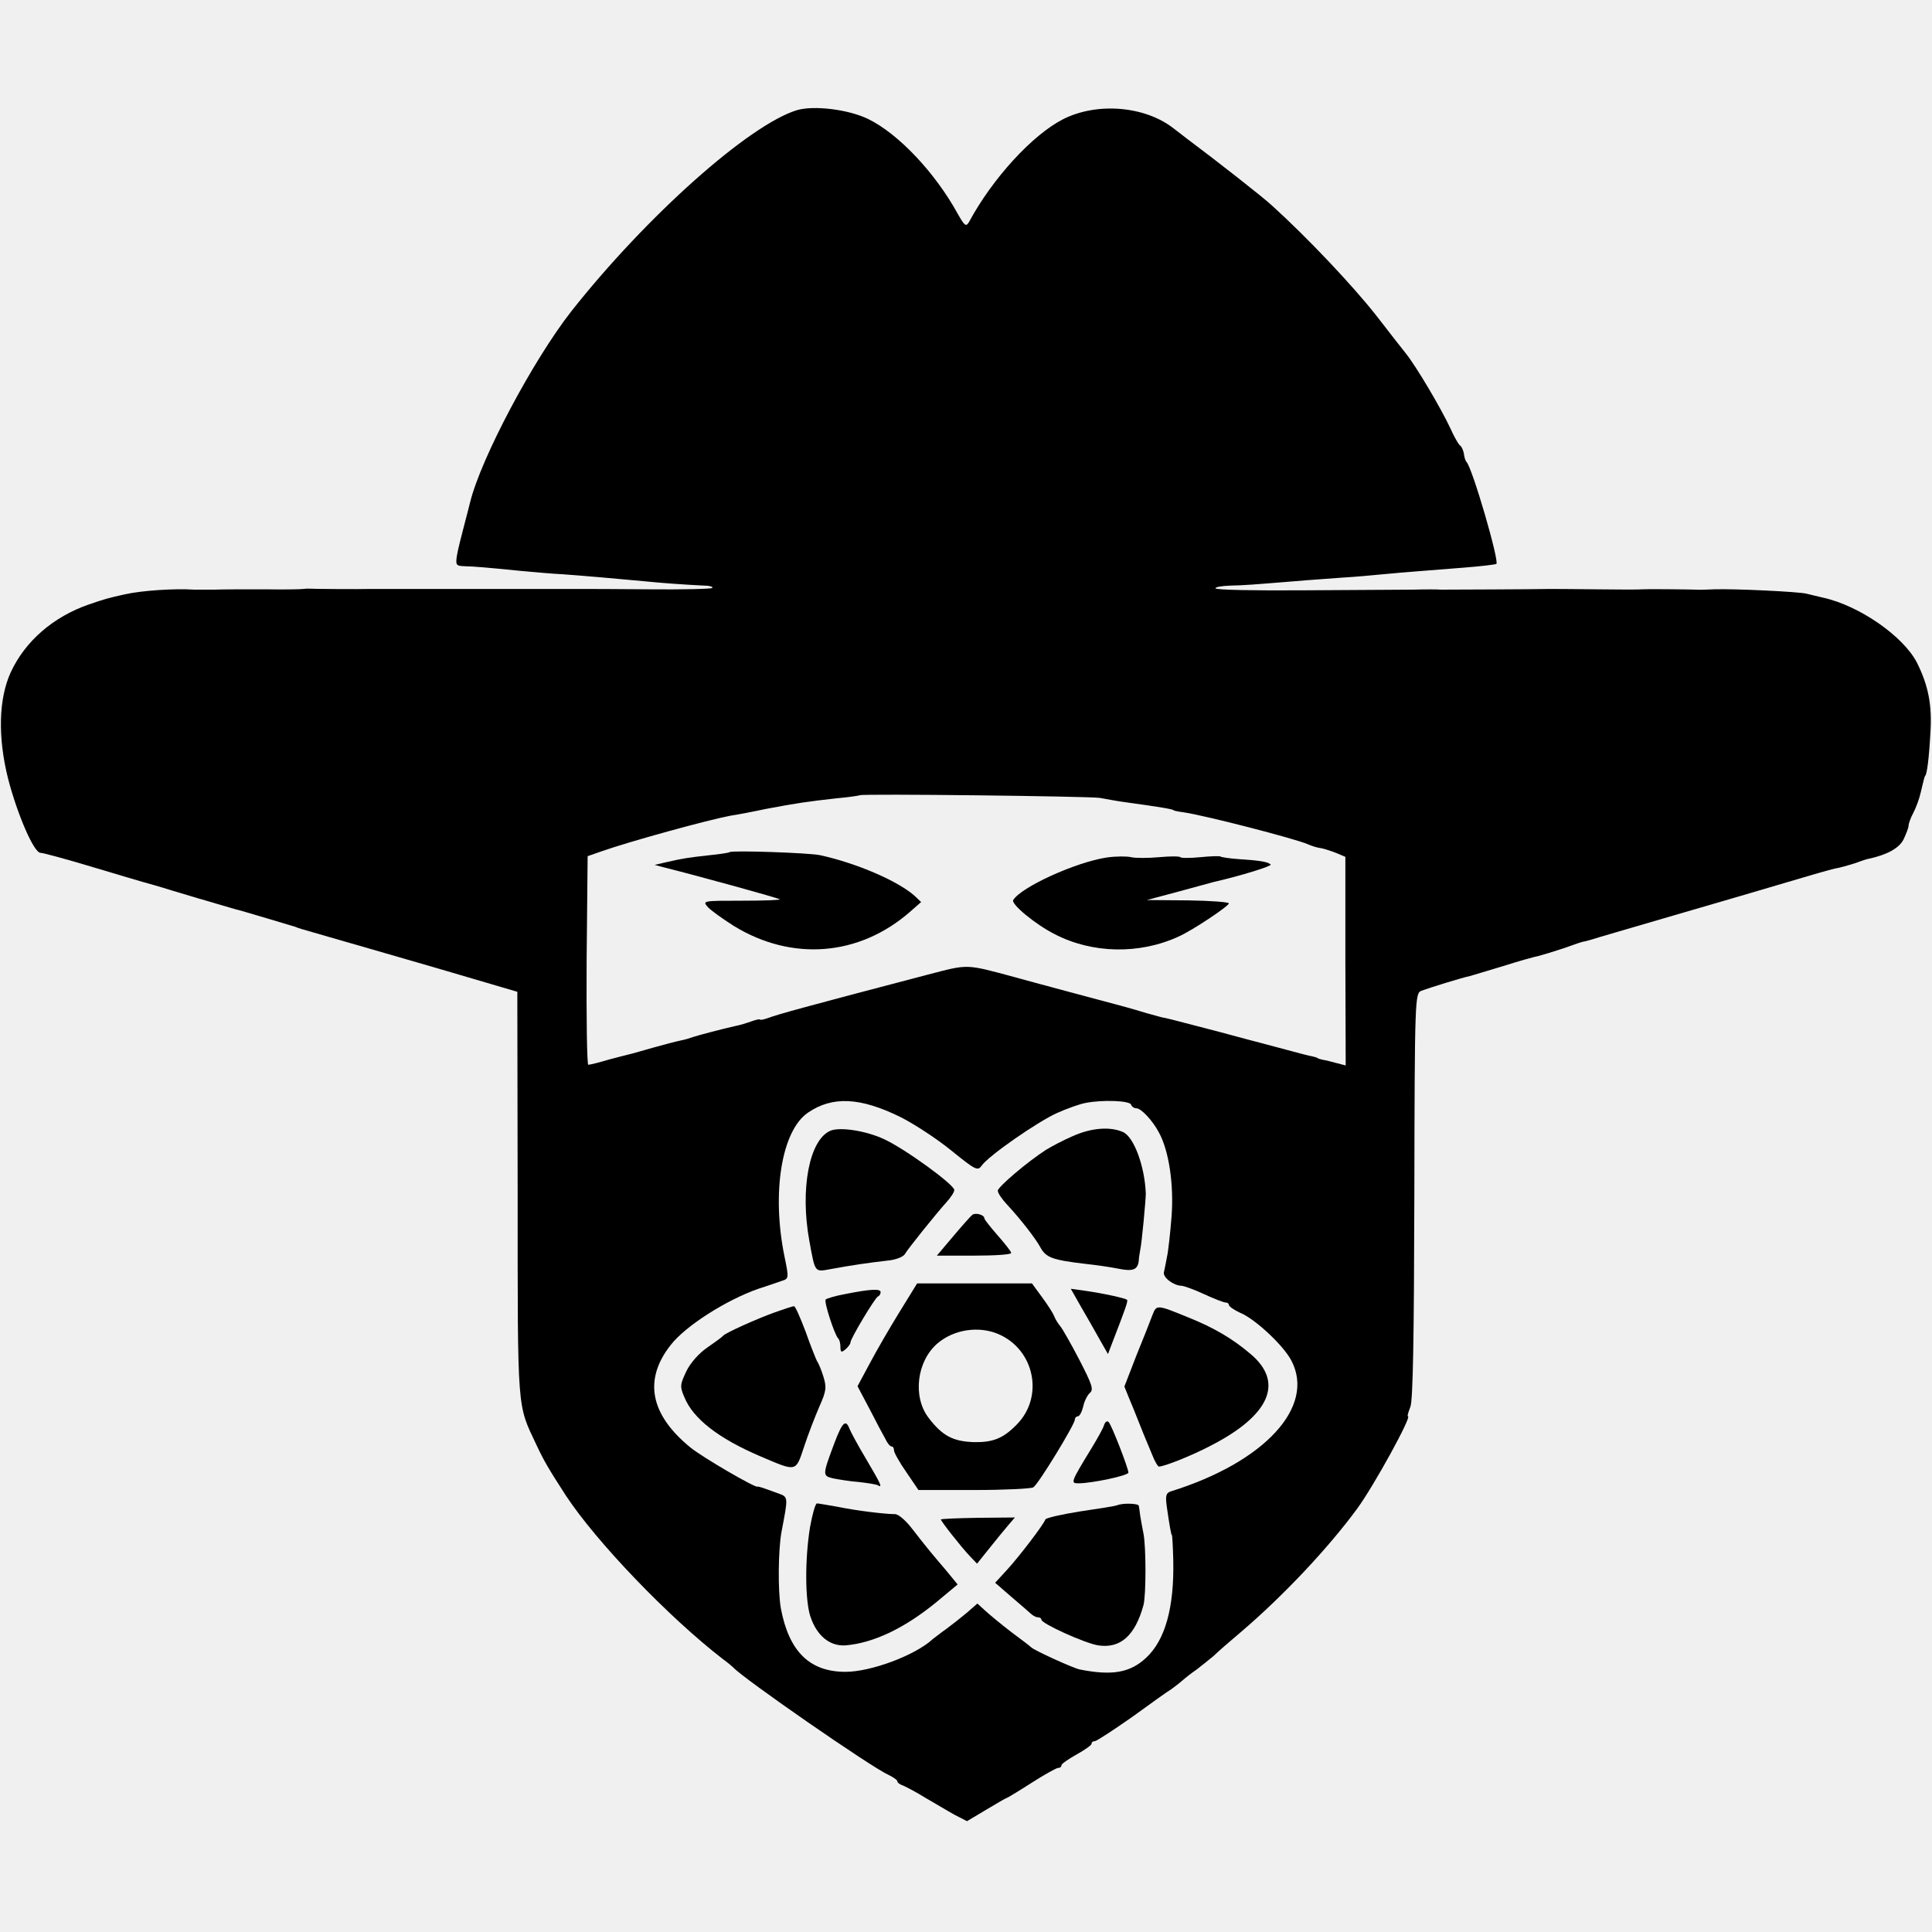
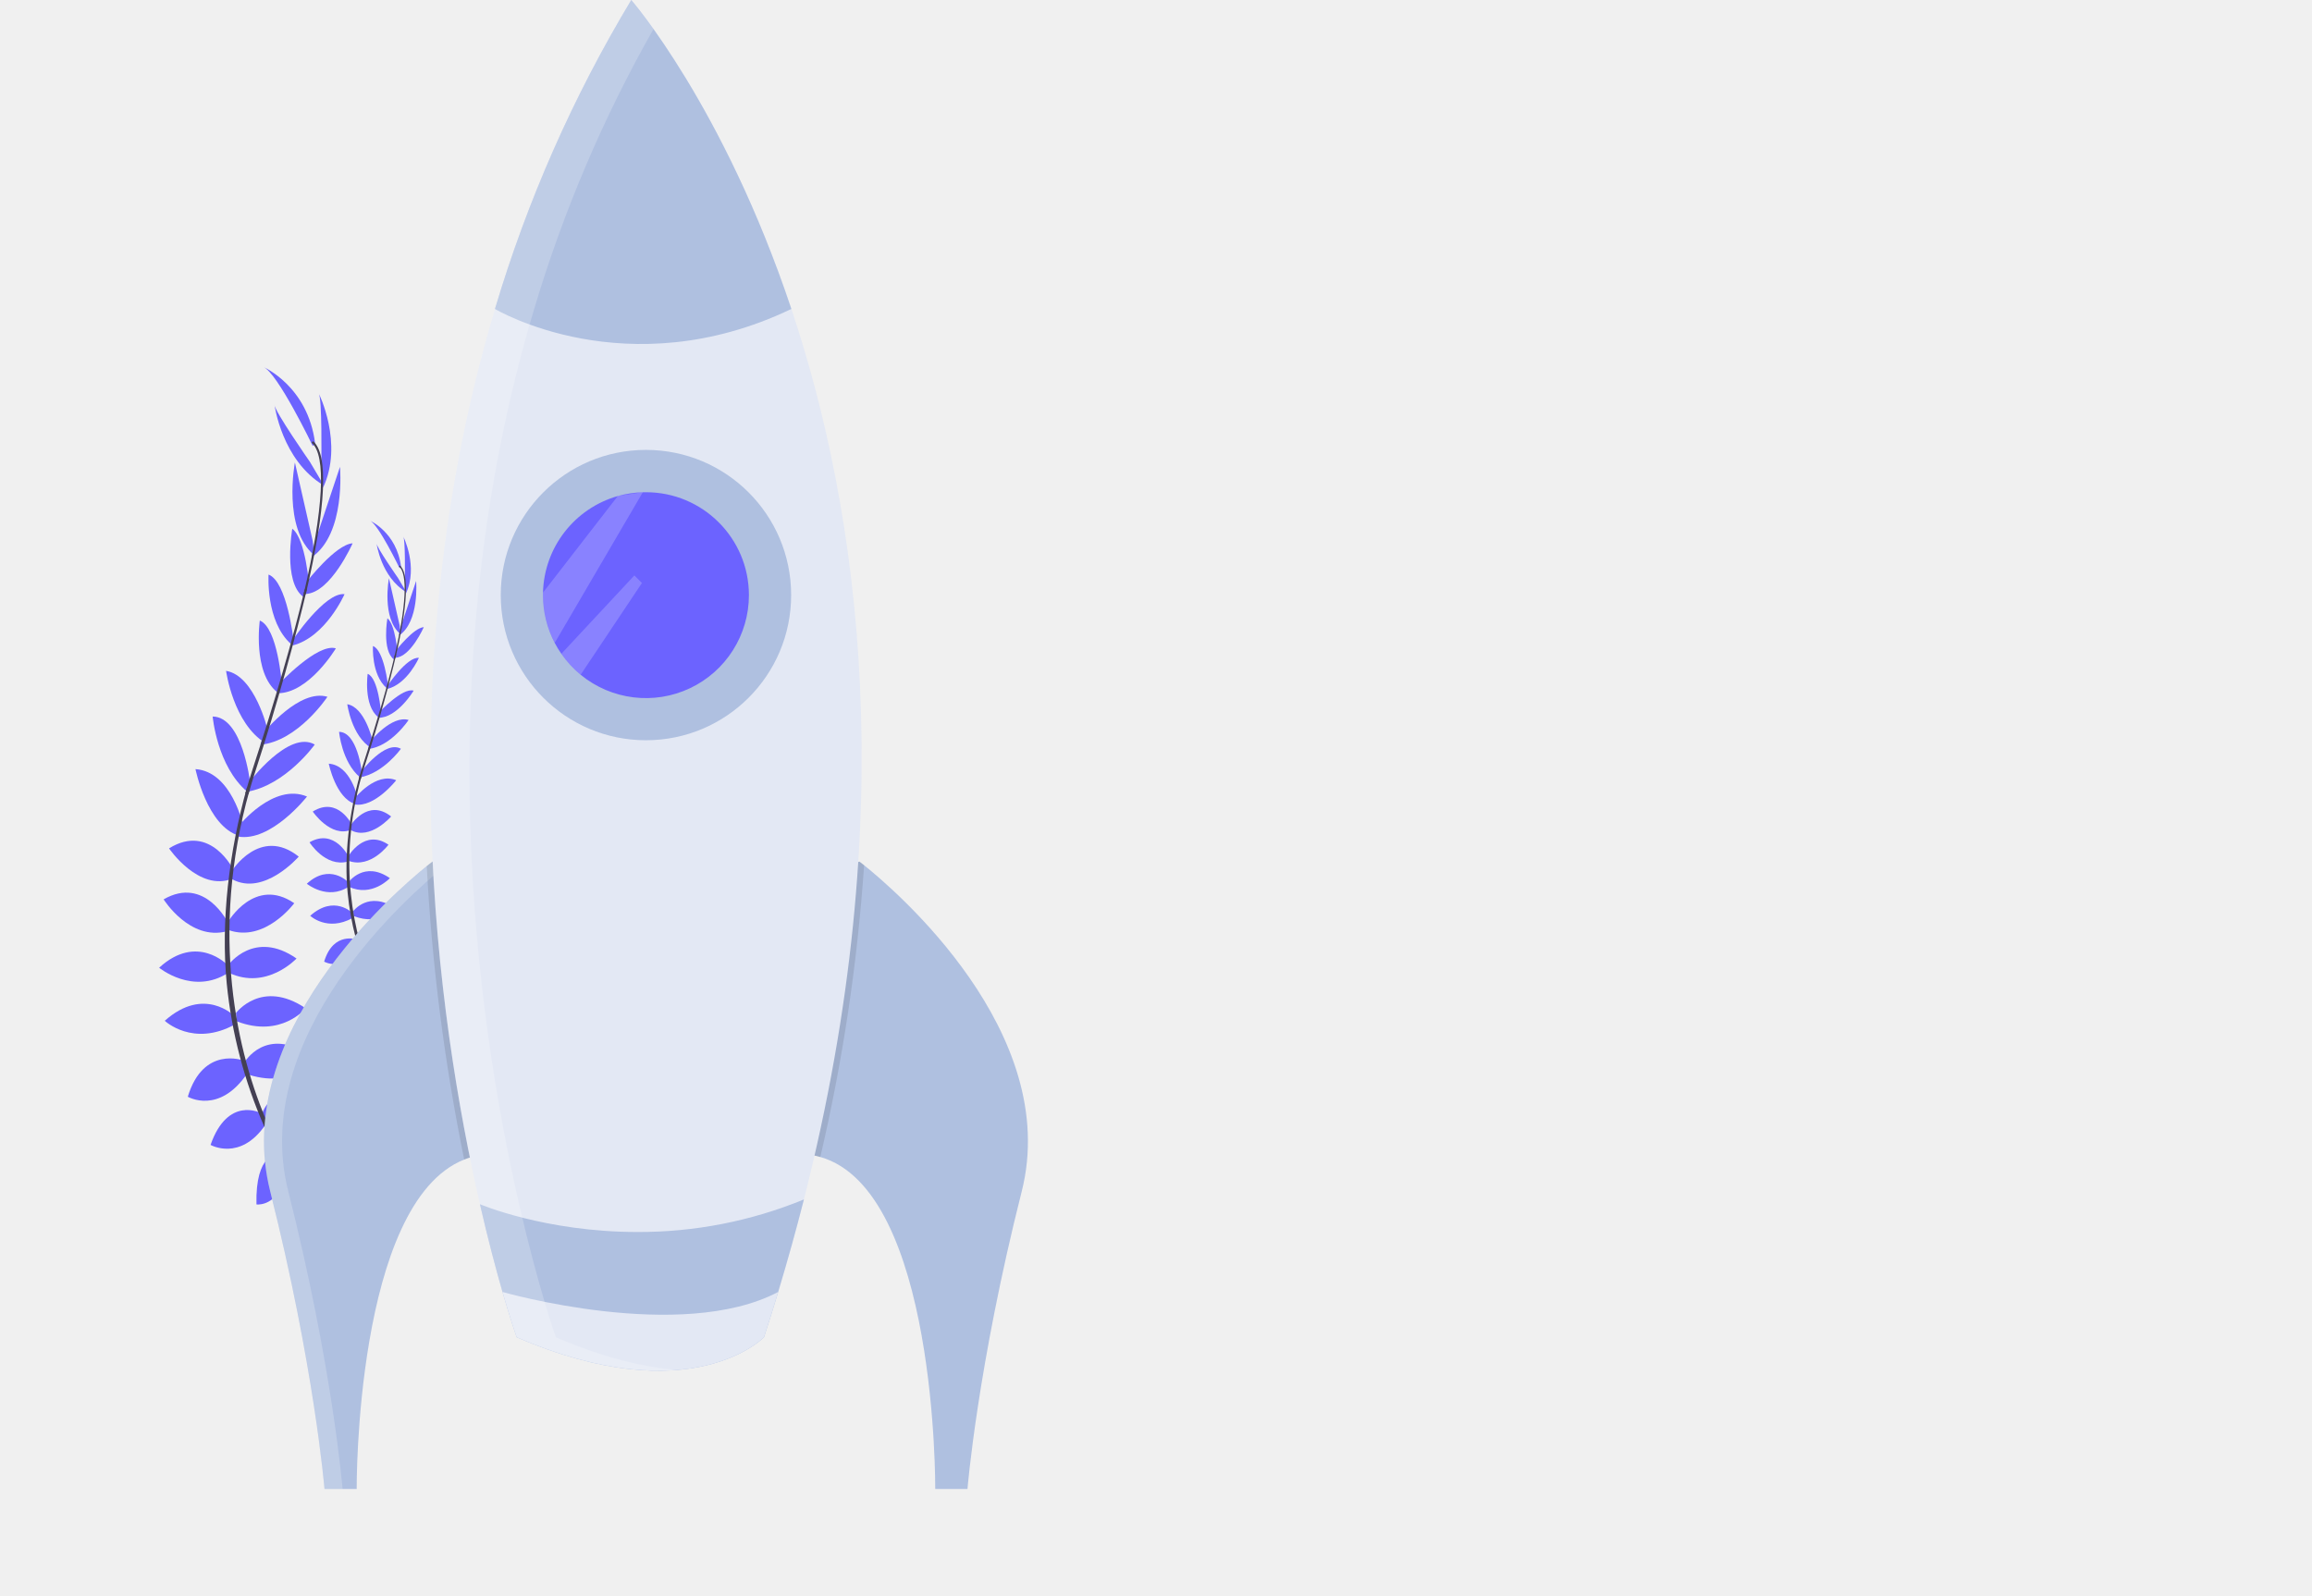
- <svg xmlns="http://www.w3.org/2000/svg" version="1.0" width="577pt" height="577pt" viewBox="0 0 577 577" preserveAspectRatio="xMidYMid meet">
-   <g transform="translate(0,577) scale(0.1,-0.1)" fill="#000000" stroke="none">
-     <path d="M2380 5441 c-143 -44 -448 -315 -674 -601 -114 -146 -269 -437 -302 -570 -2 -8 -10 -40 -18 -70 -8 -30 -18 -70 -21 -87 -5 -31 -3 -33 22 -34 32 -1 58 -3 168 -14 44 -4 100 -9 125 -10 58 -4 181 -15 245 -21 48 -5 117 -10 179 -13 16 0 27 -4 23 -7 -3 -3 -88 -5 -189 -4 -101 1 -190 1 -198 1 -8 0 -80 0 -160 0 -80 0 -152 0 -160 0 -8 0 -80 0 -160 0 -80 0 -152 0 -160 0 -24 -1 -172 0 -179 1 -3 0 -10 0 -16 -1 -5 -1 -57 -2 -115 -1 -58 0 -125 0 -150 -1 -25 0 -52 0 -60 0 -61 4 -159 -3 -207 -14 -50 -11 -60 -14 -107 -30 -107 -37 -191 -110 -234 -203 -36 -79 -39 -193 -8 -317 27 -105 77 -222 97 -222 8 0 77 -19 154 -42 77 -23 147 -44 155 -46 8 -2 47 -13 85 -25 39 -12 75 -22 80 -24 6 -1 30 -9 55 -16 25 -7 50 -15 55 -16 6 -1 46 -13 90 -26 44 -13 83 -25 87 -26 4 -2 13 -5 20 -7 7 -2 45 -13 83 -24 39 -11 180 -52 315 -91 l245 -72 1 -607 c0 -656 -2 -623 56 -746 23 -49 36 -71 87 -150 91 -139 308 -365 470 -490 14 -10 28 -22 31 -25 27 -31 412 -298 464 -321 14 -7 26 -15 26 -19 0 -4 8 -10 18 -13 9 -4 40 -20 67 -37 28 -16 66 -39 86 -50 l37 -19 57 34 c32 19 59 35 61 35 2 0 35 20 74 45 39 25 75 45 80 45 6 0 10 3 10 8 0 4 20 18 45 32 25 14 45 28 45 32 0 5 4 8 10 8 5 0 55 33 111 72 55 40 108 78 117 83 8 6 23 17 32 25 9 8 29 24 44 34 14 11 37 29 50 40 12 12 49 44 81 71 128 109 263 253 348 369 50 68 164 276 152 276 -3 0 1 12 7 28 8 19 11 206 12 631 1 593 2 604 21 612 24 9 124 40 145 44 8 2 53 16 100 30 47 15 94 28 105 30 12 3 45 13 75 23 30 11 57 20 60 20 3 0 12 3 20 5 8 3 119 35 245 72 127 37 282 82 345 101 63 19 126 37 140 40 14 2 41 10 60 16 19 7 37 13 40 13 56 12 92 32 105 58 8 17 15 35 15 41 0 6 6 23 14 38 8 15 18 42 22 60 4 18 9 36 10 41 1 4 2 8 4 10 5 7 11 51 15 125 6 86 -6 145 -40 213 -40 78 -171 170 -280 194 -16 4 -39 9 -50 12 -25 6 -214 15 -275 13 -25 -1 -49 -2 -55 -1 -32 1 -152 2 -160 1 -5 -1 -68 -1 -140 0 -71 1 -134 1 -140 1 -35 -1 -297 -2 -322 -2 -10 1 -47 1 -83 0 -36 0 -183 -1 -328 -2 -144 -1 -262 1 -262 6 0 4 19 7 43 8 45 1 68 3 192 13 44 4 109 8 145 11 36 2 90 7 121 10 31 3 78 7 105 9 27 2 90 7 139 11 50 4 92 9 94 11 9 9 -72 287 -89 304 -3 3 -7 14 -8 25 -2 11 -7 22 -12 25 -4 3 -17 25 -28 50 -29 62 -102 185 -133 224 -5 6 -45 57 -89 114 -70 89 -205 232 -311 328 -28 26 -166 134 -257 202 -12 9 -28 22 -35 27 -85 68 -229 81 -332 29 -92 -47 -211 -177 -281 -307 -9 -15 -13 -12 -34 25 -67 122 -177 239 -268 283 -58 28 -161 41 -212 26z m905 -2054 c17 -3 48 -9 70 -12 110 -15 150 -22 150 -25 0 -1 14 -4 30 -6 67 -10 330 -78 370 -95 11 -5 29 -11 40 -12 11 -2 32 -9 47 -15 l26 -11 0 -311 1 -312 -27 7 c-15 4 -34 9 -42 10 -8 2 -15 4 -15 5 0 1 -7 3 -15 5 -8 1 -42 10 -75 19 -33 9 -67 18 -75 20 -8 2 -69 18 -135 36 -66 17 -127 33 -135 35 -8 2 -16 4 -17 4 -2 1 -4 1 -5 1 -2 0 -25 6 -53 14 -49 15 -79 23 -237 65 -43 12 -113 30 -155 42 -152 41 -139 40 -263 8 -366 -96 -446 -118 -475 -129 -14 -5 -25 -7 -25 -5 0 2 -11 0 -25 -5 -14 -5 -36 -12 -48 -14 -40 -9 -112 -28 -127 -33 -8 -3 -24 -8 -35 -10 -27 -6 -33 -8 -85 -22 -25 -7 -52 -15 -60 -17 -8 -2 -40 -10 -70 -18 -30 -9 -58 -16 -63 -16 -4 0 -6 140 -5 311 l3 312 40 14 c85 30 318 94 387 107 15 2 63 11 105 20 90 17 123 22 213 32 36 3 66 8 68 9 6 5 687 -3 717 -8z m-596 -953 c40 -20 109 -65 152 -100 73 -59 79 -62 91 -45 20 29 167 131 225 157 29 13 68 27 85 30 50 10 132 7 136 -5 2 -6 9 -11 16 -11 14 0 48 -36 67 -72 30 -54 45 -155 38 -250 -4 -51 -10 -106 -14 -123 -3 -16 -7 -37 -9 -45 -3 -15 28 -39 52 -40 7 0 38 -11 68 -25 30 -14 59 -25 64 -25 6 0 10 -3 10 -7 0 -5 18 -17 41 -27 46 -23 124 -97 146 -140 72 -138 -81 -303 -360 -390 -15 -5 -17 -13 -12 -48 8 -56 13 -83 15 -83 1 0 3 -34 4 -75 3 -141 -24 -238 -81 -291 -48 -45 -102 -54 -198 -35 -20 4 -136 57 -145 66 -3 3 -30 24 -60 46 -30 23 -65 52 -78 64 l-23 21 -32 -28 c-18 -15 -46 -37 -61 -48 -16 -11 -33 -25 -40 -30 -53 -49 -185 -98 -261 -98 -107 0 -169 61 -193 190 -9 52 -8 173 2 228 20 105 21 104 -10 115 -52 19 -59 21 -62 20 -8 -3 -163 87 -200 117 -120 98 -141 202 -59 306 44 57 167 135 262 168 22 7 42 14 45 15 3 1 14 5 26 9 20 6 20 9 7 72 -39 190 -9 376 70 430 73 50 156 46 276 -13z" />
-     <path d="M2179 3225 c-3 -2 -29 -6 -59 -9 -64 -7 -83 -10 -130 -21 l-35 -8 30 -8 c100 -25 340 -91 344 -95 2 -2 -49 -4 -114 -4 -115 0 -118 0 -101 -19 9 -10 44 -35 77 -56 174 -107 375 -91 527 42 l33 29 -20 19 c-50 44 -172 97 -282 121 -31 7 -265 15 -270 9z" />
-     <path d="M3305 3209 c-92 -14 -255 -88 -279 -127 -7 -12 65 -72 124 -102 112 -58 253 -61 370 -7 41 18 150 91 150 99 0 4 -55 8 -122 9 l-123 1 90 24 c50 14 97 26 106 29 88 20 179 49 174 53 -8 8 -31 12 -93 16 -30 2 -55 6 -57 8 -3 2 -30 1 -60 -2 -31 -3 -58 -3 -60 0 -2 3 -31 3 -63 0 -33 -3 -71 -3 -84 0 -12 3 -45 3 -73 -1z" />
-     <path d="M2480 2393 c-63 -27 -91 -174 -63 -328 18 -98 15 -94 65 -85 59 11 114 19 167 25 25 2 48 11 53 19 9 16 92 119 125 156 13 14 23 30 23 36 0 16 -147 123 -210 152 -54 25 -131 37 -160 25z" />
-     <path d="M3204 2377 c-28 -12 -64 -31 -80 -41 -56 -36 -144 -111 -144 -122 0 -7 12 -25 28 -42 40 -43 85 -101 99 -127 17 -31 35 -38 138 -50 28 -3 70 -9 95 -14 44 -9 58 -3 61 24 0 6 2 19 4 30 5 21 17 153 17 170 -3 81 -35 169 -68 184 -38 17 -94 13 -150 -12z" />
-     <path d="M2904 2142 c-5 -4 -31 -33 -57 -64 l-49 -58 111 0 c61 0 111 3 111 8 0 4 -18 27 -40 52 -22 25 -40 48 -40 51 0 11 -26 18 -36 11z" />
-     <path d="M2686 1851 c-29 -47 -69 -116 -89 -154 l-36 -67 36 -68 c19 -37 40 -77 47 -89 6 -13 14 -23 19 -23 4 0 7 -5 7 -12 0 -6 16 -35 37 -65 l36 -53 166 0 c91 0 171 4 177 8 15 9 124 188 124 202 0 5 4 10 9 10 5 0 12 13 16 29 3 16 13 35 20 41 12 10 6 26 -31 98 -25 48 -51 94 -58 102 -7 8 -15 22 -18 30 -3 8 -19 33 -36 56 l-30 41 -171 0 -172 0 -53 -86z m295 -65 c109 -46 138 -188 55 -271 -40 -41 -71 -53 -127 -52 -63 2 -95 19 -136 73 -48 63 -35 169 27 222 48 41 122 53 181 28z" />
-     <path d="M2523 1905 c-28 -5 -54 -13 -57 -16 -6 -6 26 -104 37 -116 4 -3 7 -15 7 -26 0 -16 3 -17 15 -7 8 7 15 16 15 21 0 11 73 133 82 137 5 2 8 8 8 13 0 11 -32 9 -107 -6z" />
-     <path d="M3228 1868 c17 -29 42 -73 56 -98 l25 -44 11 29 c43 111 49 129 46 133 -6 5 -69 19 -125 27 l-43 6 30 -53z" />
-     <path d="M2315 1851 c-53 -19 -147 -61 -155 -70 -3 -4 -24 -19 -47 -35 -25 -17 -51 -46 -63 -71 -19 -40 -20 -46 -6 -78 26 -64 102 -123 226 -176 110 -47 106 -48 131 27 12 37 33 91 46 121 21 47 22 58 12 90 -6 20 -15 41 -19 46 -3 6 -19 45 -34 88 -16 42 -31 77 -35 76 -3 0 -28 -8 -56 -18z" />
-     <path d="M3442 1843 c-6 -16 -27 -70 -48 -121 l-36 -93 17 -42 c10 -23 21 -52 26 -64 9 -23 15 -38 41 -100 7 -18 16 -33 19 -33 16 0 99 33 154 62 178 91 221 190 119 275 -53 45 -109 78 -184 108 -95 39 -96 39 -108 8z" />
-     <path d="M3297 1513 c-3 -10 -20 -40 -37 -68 -63 -103 -63 -105 -39 -105 39 0 149 23 149 32 0 13 -50 142 -59 151 -5 5 -11 0 -14 -10z" />
-     <path d="M2493 1463 c-37 -99 -37 -100 -6 -108 15 -3 50 -9 77 -11 27 -3 53 -7 58 -10 15 -9 8 5 -35 78 -24 40 -46 81 -50 91 -11 29 -21 20 -44 -40z" />
-     <path d="M2419 1208 c-15 -93 -15 -215 1 -265 19 -58 58 -90 105 -87 83 7 174 50 269 127 l66 55 -37 45 c-40 47 -49 57 -101 124 -18 23 -40 42 -50 41 -28 0 -113 10 -171 22 -29 5 -57 10 -61 10 -5 0 -14 -33 -21 -72z" />
-     <path d="M3335 1274 c-5 -2 -55 -10 -110 -18 -55 -9 -101 -19 -103 -24 -5 -15 -79 -112 -116 -152 l-34 -37 45 -39 c26 -22 52 -45 59 -51 7 -7 17 -13 23 -13 6 0 11 -3 11 -7 0 -12 131 -71 170 -77 66 -10 110 29 135 120 8 30 8 174 0 214 -4 19 -8 44 -10 55 -1 11 -3 23 -4 28 -1 7 -48 9 -66 1z" />
-     <path d="M2810 1232 c0 -5 58 -79 86 -109 l22 -23 28 35 c37 46 45 56 67 82 l18 21 -110 -1 c-61 -1 -111 -3 -111 -5z" />
+ <svg xmlns="http://www.w3.org/2000/svg" width="1140.56" height="787.27">
+   <g>
+     <rect fill="none" id="canvas_background" height="402" width="582" y="-1" x="-1" />
+   </g>
+   <g>
+     <path id="svg_3" fill="#6c63ff" d="m148.74,586.77s13.2,-3 21.85,5.87c0,0 -5.56,5 -18.64,-0.54l-3.21,-5.33z" />
+     <path id="svg_4" fill="#6c63ff" d="m147.28,586.64s-7.82,11.08 -2.86,22.45c0,0 6.76,-3.25 6.57,-17.45l-3.71,-5z" />
+     <path id="svg_5" fill="#6c63ff" d="m138.48,569.94s4.69,-10.15 27,2.12c0,0 -2.4,6.78 -11.88,6.88s-12.32,-4.01 -15.12,-9z" />
+     <path id="svg_6" fill="#6c63ff" d="m137.06,569.32s-11.17,-0.52 -10.54,24.92c0,0 7.13,1 11.58,-7.38s2.09,-12.71 -1.04,-17.54z" />
+     <path id="svg_7" fill="#6c63ff" d="m129.28,549.52s5,-17.68 28.47,-6.88c0,0 -4.1,16.19 -25.8,12.64l-2.67,-5.76z" />
+     <path id="svg_8" fill="#6c63ff" d="m120.57,524.18s10.58,-18.24 32.49,-3.44c0,0 -6.19,16.87 -30.29,9.55l-2.2,-6.11z" />
+     <path id="svg_9" fill="#6c63ff" d="m116.43,499.78s12.63,-16.95 34.36,-2.31c0,0 -12.06,14.94 -34.09,6.4l-0.27,-4.09z" />
+     <path id="svg_10" fill="#6c63ff" d="m112.69,476.06s12.76,-17.66 33.59,-3.15c0,0 -14.68,15.83 -33.33,7.07l-0.26,-3.92z" />
+     <path id="svg_11" fill="#6c63ff" d="m112.51,454.8s13.15,-22.53 32.65,-9.17c0,0 -14.42,19.57 -32.37,13.26l-0.28,-4.09z" />
+     <path id="svg_12" fill="#6c63ff" d="m114.28,429.82s14,-22.4 33.09,-7.18c0,0 -17.1,19.75 -32.87,11.15l-0.22,-3.97z" />
+     <path id="svg_13" fill="#6c63ff" d="m117.91,407.36s17,-21.31 33.55,-14.37c0,0 -17.68,22.6 -34,19.76l0.45,-5.39z" />
+     <path id="svg_14" fill="#6c63ff" d="m122.91,385.96s19.54,-26 32.37,-18.62c0,0 -14.31,20.09 -33.58,23.35l1.21,-4.73z" />
+     <path id="svg_15" fill="#6c63ff" d="m130.53,361.02s17.17,-21.32 31,-17.24c0,0 -14.45,21.89 -33.1,23.68l2.1,-6.44z" />
+     <path id="svg_16" fill="#6c63ff" d="m137.38,337.71s19.18,-20.6 28.31,-17.82c0,0 -13.35,22.36 -28.92,22.15l0.61,-4.33z" />
+     <path id="svg_17" fill="#6c63ff" d="m144.15,316.15s16.09,-24.15 25.82,-23c0,0 -9.31,21.19 -25.66,25.33l-0.16,-2.33z" />
+     <path id="svg_18" fill="#6c63ff" d="m151.14,287.24s14.39,-18.66 22.81,-19.18c0,0 -10.71,24.34 -23.07,25l0.26,-5.82z" />
+     <path id="svg_19" fill="#6c63ff" d="m155.14,268.03l12.58,-37.69s3,33.1 -14,44.62l1.42,-6.93z" />
+     <path id="svg_20" fill="#6c63ff" d="m158.53,227.17s0.44,-30.79 -1.33,-33.17c0,0 12.47,24.74 2.14,46.71l-0.81,-13.54z" />
+     <path id="svg_21" fill="#6c63ff" d="m128.64,549.15s-16.26,-8.62 -24.77,15.73c0,0 14.5,8.28 27,-9.81l-2.23,-5.92z" />
+     <path id="svg_22" fill="#6c63ff" d="m120,523.23s-19.72,-7.45 -27.35,17.88c0,0 15.47,9.15 29.51,-11.76l-2.16,-6.12z" />
+     <path id="svg_23" fill="#6c63ff" d="m115.64,501.31s-14.79,-15.11 -34.36,2.33c0,0 13.94,13.19 34.63,1.79l-0.27,-4.12z" />
+     <path id="svg_24" fill="#6c63ff" d="m112.22,476.1s-15,-15.81 -33.71,1.36c0,0 16.66,13.73 34,2.55l-0.29,-3.91z" />
+     <path id="svg_25" fill="#6c63ff" d="m112.55,455.4s-11.36,-23.47 -31.83,-11.67c0,0 12.86,20.63 31.24,15.74l0.59,-4.07z" />
+     <path id="svg_26" fill="#6c63ff" d="m115.45,429.64s-11.33,-23.9 -32.06,-11.07c0,0 14.66,21.61 31.34,14.93l0.72,-3.86z" />
+     <path id="svg_27" fill="#6c63ff" d="m119.98,407.34s-5.64,-26.65 -23.55,-27.87c0,0 5.68,28.13 21.51,32.88l2.04,-5.01z" />
+     <path id="svg_28" fill="#6c63ff" d="m123.37,385.98s-3.67,-32.31 -18.46,-32.46c0,0 2.15,24.57 17.11,37.15l1.35,-4.69z" />
+     <path id="svg_29" fill="#6c63ff" d="m132,359.99s-6.21,-26.66 -20.47,-29c0,0 3.5,26 19.53,35.72l0.94,-6.72z" />
+     <path id="svg_30" fill="#6c63ff" d="m139.06,337.79s-2,-28.07 -10.9,-31.62c0,0 -3.61,25.78 8.65,35.38l2.25,-3.76z" />
+     <path id="svg_31" fill="#6c63ff" d="m144.79,315.8s-3.15,-28.85 -12.31,-32.32c0,0 -1.5,23.09 11.1,34.3l1.21,-1.98z" />
+     <path id="svg_32" fill="#6c63ff" d="m152.54,289.46s-1.64,-23.51 -8.35,-28.61c0,0 -4.58,26.19 5.35,33.56l3,-4.95z" />
+     <path id="svg_33" fill="#6c63ff" d="m154.28,266.92l-8.8,-38.74s-6.23,32.64 9.57,45.78l-0.77,-7.04z" />
+     <path id="svg_34" fill="#6c63ff" d="m152.91,227.92s-17.63,-25.28 -17.49,-28.22c0,0 3.54,27.48 24.41,39.89l-6.92,-11.67z" />
+     <path id="svg_35" fill="#6c63ff" d="m154.28,220.03s-17.46,-36.39 -24.43,-39c0,0 22.09,9.43 25.61,37.8l-1.18,1.2z" />
+     <path id="svg_36" fill="#444053" d="m150.82,293.25l-1,-0.25c9.85,-42 11.24,-68.48 3.9,-74.56l0.68,-0.82c7.74,6.44 6.52,32.6 -3.58,75.63z" />
+     <path id="svg_37" fill="#444053" d="m122.54,391.91l-1.55,-0.43c1.09,-3.86 2.27,-7.79 3.53,-11.66c11,-33.72 20.14,-65 25.75,-88.94l1.27,-0.75c-5.62,24 -14.51,56.43 -25.49,90.18c-1.25,3.86 -2.43,7.76 -3.51,11.6z" />
+     <path id="svg_38" fill="#444053" d="m169.59,616.31c-0.22,-0.21 -22.22,-21.87 -39.12,-60.24a232.37,232.37 0 0 1 -18.61,-70.77c-3,-30.53 1.1,-65.13 10,-96.9l1.28,1.32c-20,71.31 -6.19,130.34 9.23,165.4c16.73,38 38.48,59.45 38.7,59.66l-1.48,1.53z" />
+     <path id="svg_39" fill="#6c63ff" d="m193.81,502.1s8,-1.83 13.22,3.55c0,0 -3.37,3 -11.27,-0.33l-1.95,-3.22z" />
+     <path id="svg_40" fill="#6c63ff" d="m192.94,502.03s-4.72,6.7 -1.72,13.57c0,0 4.08,-2 4,-10.55l-2.28,-3.02z" />
+     <path id="svg_41" fill="#6c63ff" d="m187.62,491.92s2.83,-6.13 16.3,1.29c0,0 -1.45,4.09 -7.18,4.15s-7.41,-2.42 -9.12,-5.44z" />
+     <path id="svg_42" fill="#6c63ff" d="m186.76,491.55s-6.76,-0.31 -6.38,15.06c0,0 4.31,0.6 7,-4.46s1.27,-7.68 -0.62,-10.6z" />
+     <path id="svg_43" fill="#6c63ff" d="m182.03,479.58s3.07,-10.69 17.23,-4.18c0,0 -2.47,9.79 -15.59,7.64l-1.64,-3.46z" />
+     <path id="svg_44" fill="#6c63ff" d="m176.79,464.26s6.39,-11 19.64,-2.08c0,0 -3.75,10.2 -18.31,5.77l-1.33,-3.69z" />
+     <path id="svg_45" fill="#6c63ff" d="m174.28,449.51s7.64,-10.25 20.77,-1.4c0,0 -7.28,9 -20.6,3.87l-0.17,-2.47z" />
+     <path id="svg_46" fill="#6c63ff" d="m172.02,435.17s7.72,-10.68 20.31,-1.9c0,0 -8.87,9.57 -20.15,4.27l-0.16,-2.37z" />
+     <path id="svg_47" fill="#6c63ff" d="m171.92,422.31s8,-13.61 19.73,-5.54c0,0 -8.72,11.83 -19.57,8l-0.16,-2.46z" />
+     <path id="svg_48" fill="#6c63ff" d="m172.96,407.22s8.49,-13.55 20,-4.38c0,0 -10.34,11.94 -19.88,6.74l-0.12,-2.36z" />
+     <path id="svg_49" fill="#6c63ff" d="m175.18,393.64s10.27,-12.88 20.28,-8.68c0,0 -10.69,13.66 -20.53,11.94l0.25,-3.26z" />
+     <path id="svg_50" fill="#6c63ff" d="m178.2,380.7s11.81,-15.71 19.57,-11.26c0,0 -8.65,12.15 -20.3,14.12l0.73,-2.86z" />
+     <path id="svg_51" fill="#6c63ff" d="m182.81,365.64s10.38,-12.89 18.76,-10.42c0,0 -8.73,13.23 -20,14.31l1.24,-3.89z" />
+     <path id="svg_52" fill="#6c63ff" d="m186.95,351.53s11.59,-12.45 17.11,-10.77c0,0 -8.06,13.51 -17.48,13.39l0.37,-2.62z" />
+     <path id="svg_53" fill="#6c63ff" d="m191.04,338.5s9.73,-14.6 15.61,-13.92c0,0 -5.62,12.81 -15.51,15.32l-0.1,-1.4z" />
+     <path id="svg_54" fill="#6c63ff" d="m195.28,321.02s8.7,-11.28 13.79,-11.6c0,0 -6.48,14.72 -13.95,15.09l0.16,-3.49z" />
+     <path id="svg_55" fill="#6c63ff" d="m197.69,309.4l7.59,-22.76s1.8,20 -8.49,27l0.9,-4.24z" />
+     <path id="svg_56" fill="#6c63ff" d="m199.74,284.7s0.26,-18.61 -0.81,-20.05c0,0 7.54,14.95 1.29,28.24l-0.48,-8.19z" />
+     <path id="svg_57" fill="#6c63ff" d="m181.66,479.36s-9.82,-5.22 -15,9.5c0,0 8.77,5 16.33,-5.92l-1.33,-3.58z" />
+     <path id="svg_58" fill="#6c63ff" d="m176.45,463.64s-11.93,-4.5 -16.54,10.81c0,0 9.35,5.53 17.84,-7.1l-1.3,-3.71z" />
+     <path id="svg_59" fill="#6c63ff" d="m173.8,450.43s-8.93,-9.13 -20.77,1.4c0,0 8.43,8 20.94,1.08l-0.17,-2.48z" />
+     <path id="svg_60" fill="#6c63ff" d="m171.74,435.19s-9.07,-9.55 -20.38,0.83c0,0 10.07,8.29 20.54,1.54l-0.16,-2.37z" />
+     <path id="svg_61" fill="#6c63ff" d="m171.94,422.64s-6.87,-14.19 -19.25,-7.06c0,0 7.78,12.47 18.89,9.52l0.36,-2.46z" />
+     <path id="svg_62" fill="#6c63ff" d="m173.69,407.09s-6.85,-14.45 -19.41,-6.69c0,0 8.86,13.07 18.95,9l0.46,-2.31z" />
+     <path id="svg_63" fill="#6c63ff" d="m176.43,393.64s-3.41,-16.12 -14.24,-16.85c0,0 3.43,17 13,19.87l1.24,-3.02z" />
+     <path id="svg_64" fill="#6c63ff" d="m178.48,380.71s-2.2,-19.53 -11.2,-19.63c0,0 1.3,14.86 10.34,22.47l0.86,-2.84z" />
+     <path id="svg_65" fill="#6c63ff" d="m183.69,365s-3.75,-16.12 -12.37,-17.54c0,0 2.12,15.71 11.81,21.59l0.56,-4.05z" />
+     <path id="svg_66" fill="#6c63ff" d="m187.96,351.58s-1.23,-17 -6.58,-19.12c0,0 -2.19,15.59 5.22,21.39l1.36,-2.27z" />
+     <path id="svg_67" fill="#6c63ff" d="m191.43,338.28s-1.9,-17.44 -7.44,-19.54c0,0 -0.91,14 6.71,20.74l0.73,-1.2z" />
+     <path id="svg_68" fill="#6c63ff" d="m196.11,322.36s-1,-14.21 -5,-17.3c0,0 -2.77,15.84 3.23,20.29l1.77,-2.99z" />
+     <path id="svg_69" fill="#6c63ff" d="m197.19,308.73l-5.32,-23.42s-3.77,19.74 5.78,27.68l-0.46,-4.26z" />
+     <path id="svg_70" fill="#6c63ff" d="m196.34,285.16s-10.65,-15.27 -10.57,-17.06c0,0 2.13,16.61 14.75,24.11l-4.18,-7.05z" />
+     <path id="svg_71" fill="#6c63ff" d="m197.14,280.38s-10.56,-22 -14.77,-23.55c0,0 13.36,5.7 15.48,22.86l-0.71,0.69z" />
+     <path id="svg_72" fill="#444053" d="m195.07,324.64l-0.63,-0.15c6,-25.39 6.8,-41.4 2.36,-45.07l0.41,-0.5c4.71,3.9 3.97,19.72 -2.14,45.72z" />
+     <path id="svg_73" fill="#444053" d="m177.98,384.3l-0.94,-0.27c0.66,-2.33 1.38,-4.7 2.14,-7c6.63,-20.39 12.17,-39.3 15.56,-53.77l0.77,-0.46c-3.4,14.5 -8.77,34.12 -15.41,54.53c-0.76,2.31 -1.47,4.64 -2.12,6.97z" />
+     <path id="svg_74" fill="#444053" d="m206.42,519.96c-0.13,-0.13 -13.43,-13.22 -23.65,-36.42a140.72,140.72 0 0 1 -11.25,-42.78c-1.83,-18.46 0.67,-39.38 6.06,-58.59l0.77,0.8c-12.09,43.11 -3.74,78.8 5.58,100c10.12,23 23.26,35.93 23.4,36.06l-0.91,0.93z" />
+     <path id="svg_75" fill="#afc0e0" d="m236.5,569.96a38.24,38.24 0 0 0 -7.5,2.14c-53.94,21.54 -53.04,162.54 -53.04,162.54l-15.88,0s-5,-60.51 -26.79,-146.84c-19.63,-77.67 60.88,-147.28 77.23,-160.48c1.84,-1.47 2.86,-2.25 2.86,-2.25c81.09,29.8 23.12,144.89 23.12,144.89z" />
+     <path id="svg_76" opacity="0.2" fill="#fff" d="m219.28,427.52c-1.87,-0.86 -3.8,-1.68 -5.85,-2.43c0,0 -1,0.78 -2.86,2.25c-16.35,13.2 -96.86,82.81 -77.23,160.48c21.79,86.33 26.74,146.82 26.74,146.82l8.93,0s-4.95,-60.51 -26.79,-146.84c-19.55,-77.31 60.18,-146.66 77.06,-160.28z" />
+     <path id="svg_77" fill="#afc0e0" d="m504.04,587.82c-21.84,86.33 -26.76,146.82 -26.76,146.82l-15.91,0s1,-147.36 -56.73,-163.81a31.53,31.53 0 0 0 -3.81,-0.89s-58,-115.09 23.12,-144.87c0,0 0.82,0.61 2.3,1.8c15.03,12.03 97.64,82.38 77.79,160.95z" />
+     <path id="svg_78" opacity="0.1" d="m236.5,569.96a38.24,38.24 0 0 0 -7.5,2.14a979.21,979.21 0 0 1 -18.48,-144.76c1.84,-1.47 2.86,-2.25 2.86,-2.25c81.09,29.78 23.12,144.87 23.12,144.87z" />
+     <path id="svg_79" opacity="0.1" d="m426.28,426.89a901,901 0 0 1 -21.61,144a31.53,31.53 0 0 0 -3.81,-0.89s-58,-115.09 23.12,-144.87c-0.03,-0.04 0.79,0.57 2.3,1.76z" />
+     <path id="svg_80" fill="#e3e8f4" d="m396.59,591.78q-8.4,33.14 -19.69,68s-35.72,37.21 -122,0c0,0 -8.62,-24.3 -18.1,-65.61c-20.87,-90.83 -45.9,-263.92 7.43,-441.71a661.75,661.75 0 0 1 67.18,-152.46s45.56,52.31 79,152.43s54.72,248.07 6.18,439.35z" />
+     <circle id="svg_81" fill="#afc0e0" r="71.63" cy="293.6" cx="318.66" />
+     <path id="svg_82" fill="#6c63ff" d="m369.46,293.64a50.8,50.8 0 0 1 -83,39.29a51.33,51.33 0 0 1 -9.52,-10.33a50,50 0 0 1 -3.28,-5.39a50.7,50.7 0 0 1 -5.79,-23.57c0,-0.41 0,-0.81 0,-1.21a50.86,50.86 0 0 1 37,-47.72a52.53,52.53 0 0 1 12.24,-1.86l1.52,0a50.8,50.8 0 0 1 50.83,50.79z" />
+     <path id="svg_83" fill="#afc0e0" d="m390.4,152.43c-81.27,38.91 -146.22,0 -146.22,0a661.75,661.75 0 0 1 67.23,-152.43s45.56,52.31 78.99,152.43z" />
+     <path id="svg_84" fill="#afc0e0" d="m396.59,591.78q-5.7,22.44 -12.7,45.65q-3.32,11.07 -7,22.32s-35.72,37.21 -122,0c0,0 -2.8,-7.89 -7,-22.32c-3.14,-10.9 -7.05,-25.51 -11.13,-43.29c0,0 32.12,13.71 77.71,13.71a214.11,214.11 0 0 0 82.12,-16.07z" />
+     <path id="svg_85" fill="#e3e8f4" d="m383.89,637.43q-3.32,11.07 -7,22.32s-35.72,37.21 -122,0c0,0 -2.8,-7.89 -7,-22.32c-0.01,0 87.93,25.3 136,0z" />
+     <path id="svg_86" opacity="0.2" fill="#fff" d="m304.9,244.64l-0.11,0.08l-36.9,47.64c0,0.4 0,0.8 0,1.21a50.7,50.7 0 0 0 5.79,23.57l43.48,-74.36l-12.26,1.86z" />
+     <path id="svg_87" opacity="0.2" fill="#fff" d="m316.68,287.64l-30.22,45.25a51.33,51.33 0 0 1 -9.52,-10.33l36,-38.64l3.74,3.72z" />
+     <path id="svg_88" opacity="0.2" fill="#fff" d="m274.2,659.76s-8.62,-24.31 -18.1,-65.61c-20.87,-90.84 -45.9,-263.93 7.43,-441.72a664.18,664.18 0 0 1 58.85,-138.09c-6.77,-9.49 -11,-14.33 -11,-14.33a661.68,661.68 0 0 0 -67.2,152.42c-53.33,177.79 -28.3,350.88 -7.43,441.72c9.48,41.3 18.1,65.61 18.1,65.61c34.09,14.69 60.28,17.77 79.5,16.13c-16.42,-1.25 -36.36,-5.88 -60.15,-16.13z" />
+     <rect id="svg_131" opacity="0.1" transform="rotate(-42.05 438.59,1192) " ry="12.62" rx="12.62" height="69.8" width="61.42" y="1157.1" x="407.88" />
  </g>
</svg>
